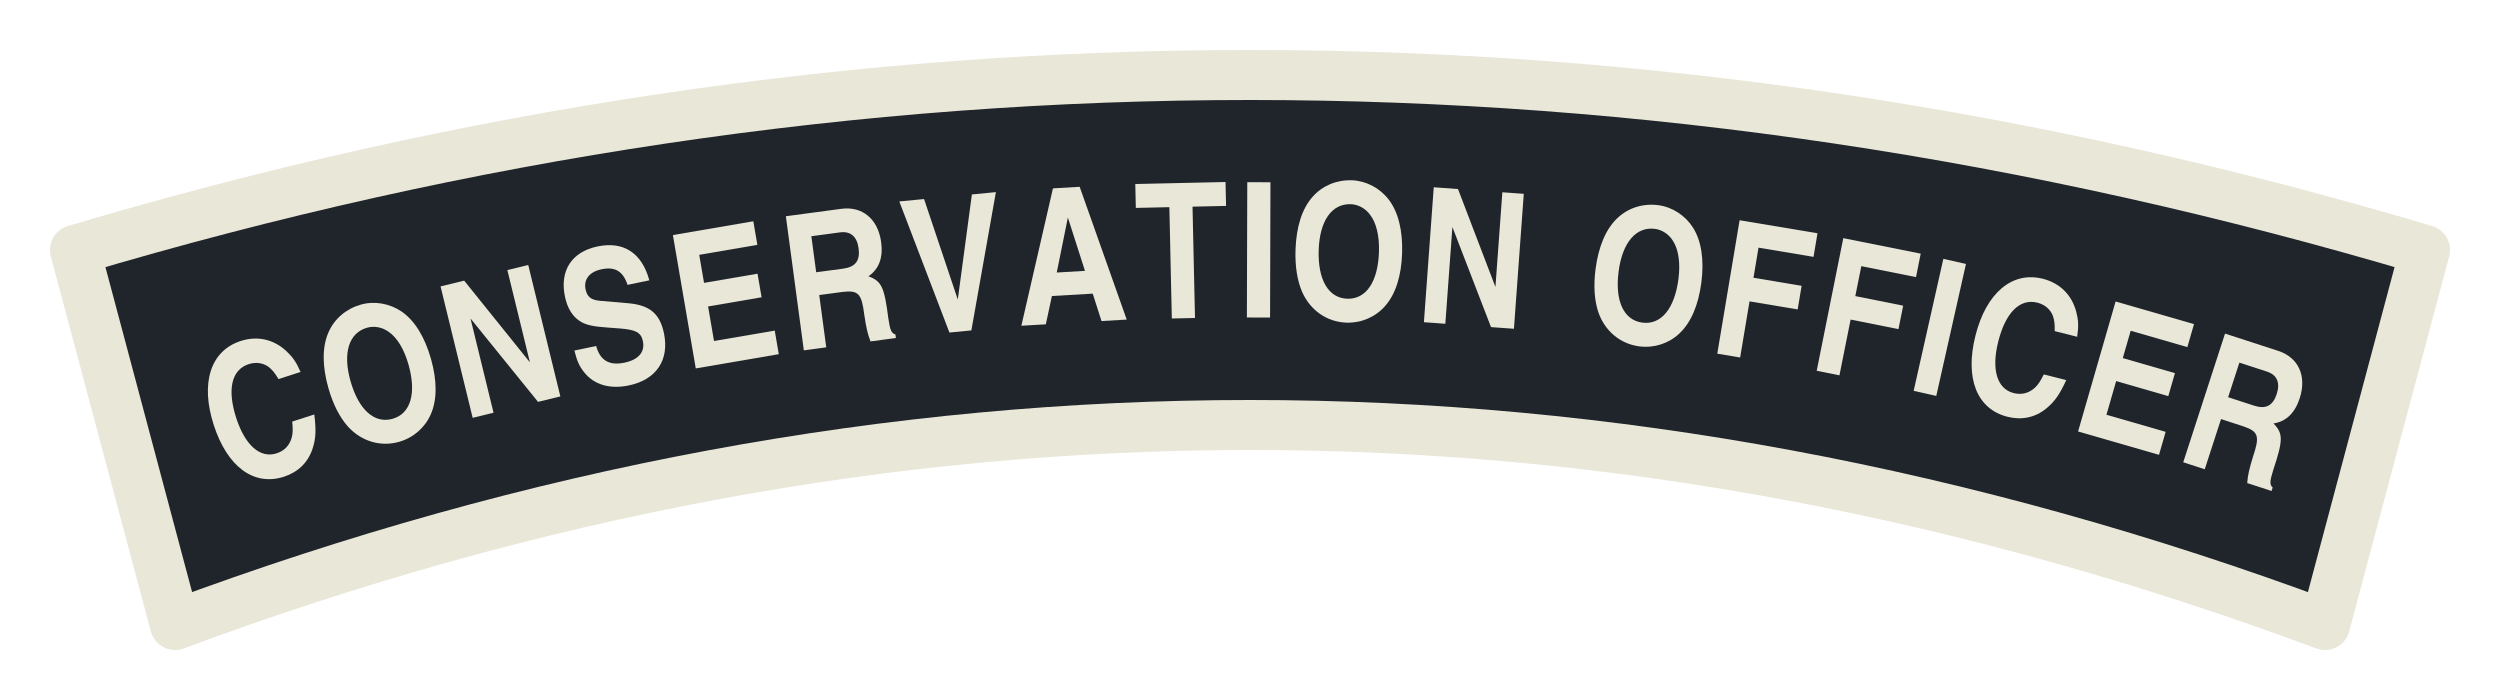
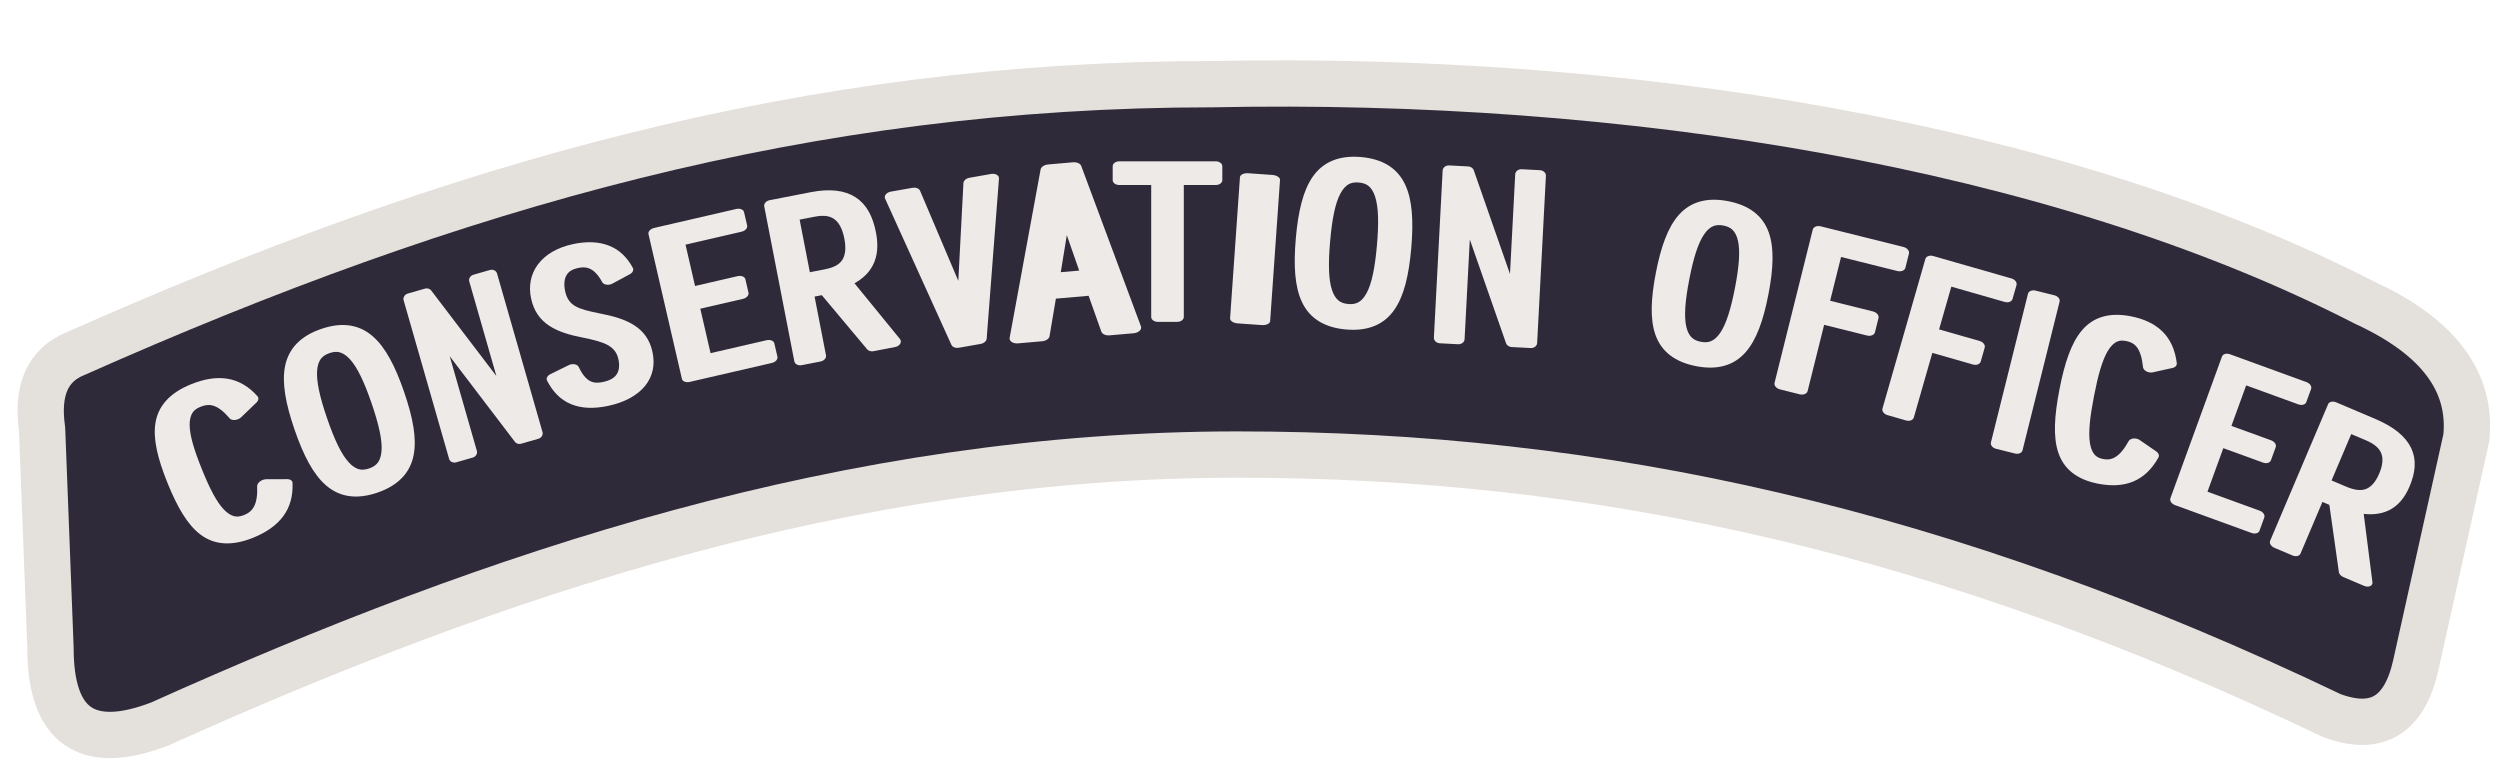
- <svg xmlns="http://www.w3.org/2000/svg" viewBox="0 0 100 28" role="img">
-   <g data-master-id="bc-detached-rocker-single-v1" data-master-geometry-hash="7942fe030de2ceecf28a65bcb0057f52848ed22d991e13871683d883df1d5149">
-     <path d="M3 10 Q50 -4 97 10 L93 25 Q50 9 7 25 Z" fill="#20252b" stroke="#e9e7d8" stroke-width="2" stroke-linejoin="round" stroke-linecap="round" data-component="shared-rocker-border" />
-   </g>
-   <g data-alignment="glyph-ink-centered-in-curved-band" transform="translate(0 0.7002232)">
-     <g data-caption="CONSERVATION OFFICER">
-       <path d="M561 483C555 540 546 570 524 610C479 692 402 737 309 737C141 737 36 591 36 357C36 124 138 -19 306 -19C384 -19 450 13 495 74C529 120 545 162 561 246H438C429 206 423 188 410 167C386 130 351 111 307 111C216 111 161 203 161 356C161 515 216 607 312 607C353 607 388 589 409 559C422 538 429 522 438 483Z" fill="#e9e7d8" transform="translate(11.24041 18.25588) rotate(-17.89031) scale(0.00753731 -0.00753731) translate(-296 0)" />
-       <path d="M323 737C241 737 167 703 117 642C64 578 36 481 36 358C36 269 51 194 79 135C126 39 216 -19 319 -19C398 -19 472 16 521 76C574 140 602 237 602 359C602 480 574 578 521 642C472 701 398 737 323 737ZM321 610C360 610 399 591 425 558C460 516 479 447 479 362C479 203 419 108 319 108C219 108 159 203 159 361C159 516 220 610 321 610Z" fill="#e9e7d8" transform="translate(15.92437 16.83524) rotate(-15.84366) scale(0.00753731 -0.00753731) translate(-319 0)" />
-       <path d="M422 214 186 718H57V0H171V515L414 0H536V718H422Z" fill="#e9e7d8" transform="translate(20.65677 15.58547) rotate(-13.73286) scale(0.00753731 -0.00753731) translate(-296 0)" />
-       <path d="M32 221C34 163 41 134 59 98C97 22 174 -19 277 -19C426 -19 516 69 516 214C516 321 472 376 362 409L218 452C173 466 156 486 156 527C156 581 195 614 261 614C334 614 370 581 379 505H497C488 655 406 737 265 737C125 737 41 653 41 512C41 450 58 402 91 369C116 343 153 326 228 305L291 287C374 263 398 243 398 196C398 137 355 104 279 104C196 104 155 142 150 221Z" fill="#e9e7d8" transform="translate(25.09663 14.58254) rotate(-11.71728) scale(0.00753731 -0.00753731) translate(-273.5 0)" />
-       <path d="M495 718H62V0H509V127H182V313H470V440H182V591H495Z" fill="#e9e7d8" transform="translate(29.40219 13.76674) rotate(-9.73413) scale(0.00753731 -0.00753731) translate(-273.5 0)" />
-       <path d="M62 0H182V280H309C392 278 406 257 405 144C406 76 409 41 419 0H555V19C534 29 530 45 529 108C530 276 520 309 454 344C514 374 545 431 545 514C545 638 472 718 359 718H62ZM182 402V595H336C392 595 422 561 422 498C422 432 392 402 327 402Z" fill="#e9e7d8" transform="translate(33.90167 13.07918) rotate(-7.63627) scale(0.00753731 -0.00753731) translate(-296 0)" />
-       <path d="M275 170 148 718H16L214 0H331L531 718H403Z" fill="#e9e7d8" transform="translate(38.42346 12.55807) rotate(-5.50708) scale(0.00753731 -0.00753731) translate(-273.5 0)" />
-       <path d="M187 148H404L442 0H576L368 718H226L16 0H146ZM296 559 370 271H220Z" fill="#e9e7d8" transform="translate(42.96154 12.20629) rotate(-3.35478) scale(0.00753731 -0.00753731) translate(-296 0)" />
-       <path d="M312 591H490V718H11V591H189V0H312Z" fill="#e9e7d8" transform="translate(47.33635 12.02955) rotate(-1.27084) scale(0.00753731 -0.00753731) translate(-250.5 0)" />
-       <path d="M175 718H52V0H175Z" fill="#e9e7d8" transform="translate(50.34295 12.00049) rotate(0.16365) scale(0.00753731 -0.00753731) translate(-114 0)" />
-       <path d="M323 737C241 737 167 703 117 642C64 578 36 481 36 358C36 269 51 194 79 135C126 39 216 -19 319 -19C398 -19 472 16 521 76C574 140 602 237 602 359C602 480 574 578 521 642C472 701 398 737 323 737ZM321 610C360 610 399 591 425 558C460 516 479 447 479 362C479 203 419 108 319 108C219 108 159 203 159 361C159 516 220 610 321 610Z" fill="#e9e7d8" transform="translate(53.86541 12.06222) rotate(1.84386) scale(0.00753731 -0.00753731) translate(-319 0)" />
-       <path d="M422 214 186 718H57V0H171V515L414 0H536V718H422Z" fill="#e9e7d8" transform="translate(58.75325 12.31906) rotate(4.1695) scale(0.00753731 -0.00753731) translate(-296 0)" />
-       <path d="M323 737C241 737 167 703 117 642C64 578 36 481 36 358C36 269 51 194 79 135C126 39 216 -19 319 -19C398 -19 472 16 521 76C574 140 602 237 602 359C602 480 574 578 521 642C472 701 398 737 323 737ZM321 610C360 610 399 591 425 558C460 516 479 447 479 362C479 203 419 108 319 108C219 108 159 203 159 361C159 516 220 610 321 610Z" fill="#e9e7d8" transform="translate(65.59019 13.01212) rotate(7.39795) scale(0.00753731 -0.00753731) translate(-319 0)" />
-       <path d="M185 302H444V429H185V591H481V718H62V0H185Z" fill="#e9e7d8" transform="translate(70.09248 13.68111) rotate(9.49973) scale(0.00753731 -0.00753731) translate(-250.5 0)" />
-       <path d="M185 302H444V429H185V591H481V718H62V0H185Z" fill="#e9e7d8" transform="translate(74.06144 14.41087) rotate(11.33157) scale(0.00753731 -0.00753731) translate(-250.5 0)" />
-       <path d="M175 718H52V0H175Z" fill="#e9e7d8" transform="translate(77.00244 15.03624) rotate(12.67419) scale(0.00753731 -0.00753731) translate(-114 0)" />
-       <path d="M561 483C555 540 546 570 524 610C479 692 402 737 309 737C141 737 36 591 36 357C36 124 138 -19 306 -19C384 -19 450 13 495 74C529 120 545 162 561 246H438C429 206 423 188 410 167C386 130 351 111 307 111C216 111 161 203 161 356C161 515 216 607 312 607C353 607 388 589 409 559C422 538 429 522 438 483Z" fill="#e9e7d8" transform="translate(80.26076 15.8132) rotate(14.14528) scale(0.00753731 -0.00753731) translate(-296 0)" />
-       <path d="M495 718H62V0H509V127H182V313H470V440H182V591H495Z" fill="#e9e7d8" transform="translate(84.65479 17.001) rotate(16.0991) scale(0.00753731 -0.00753731) translate(-273.5 0)" />
-       <path d="M62 0H182V280H309C392 278 406 257 405 144C406 76 409 41 419 0H555V19C534 29 530 45 529 108C530 276 520 309 454 344C514 374 545 431 545 514C545 638 472 718 359 718H62ZM182 402V595H336C392 595 422 561 422 498C422 432 392 402 327 402Z" fill="#e9e7d8" transform="translate(89.00644 18.33582) rotate(17.99692) scale(0.00753731 -0.00753731) translate(-296 0)" />
-     </g>
+ <svg xmlns="http://www.w3.org/2000/svg" viewBox="0 0 297 91" role="img">
+   <path data-component="rocker-outline" d="M 9 42 C 54 22 96 10 144 10 C 193 9 244 17 281 36 Q 294 42 293 52 L 287 79 Q 285 88 277 85 C 231 63 190 54 147 54 C 101 54 59 68 19 86 Q 6 91 6 77 L 5 51 Q 4 44 9 42 Z" fill="#2e2a3a" stroke="#e4e0db" stroke-width="5.5" stroke-linejoin="round" />
+   <g data-caption="CONSERVATION OFFICER" fill="#eeeae7" fill-rule="evenodd" stroke="#eeeae7" stroke-width="1.8" stroke-linejoin="round">
+     <path data-glyph="C" d="M12 5.8 9.7 7.2C9 4 8 2.6 6.1 2.6 3.2 2.6 2.6 6.6 2.6 14S3.2 25.4 6.1 25.4C8 25.4 9 23.8 9.7 20.8L12 22.2C11 26.4 9 28 6.1 28 1.4 28 0 23.4 0 14S1.4 0 6.1 0C9 0 11 1.6 12 5.8Z" transform="translate(26.3 54.8) rotate(-22) scale(1 0.66) translate(-6 -14)" />
+     <path data-glyph="O" d="M6.5 0C11.4 0 13 4.7 13 14S11.4 28 6.5 28 0 23.3 0 14 1.6 0 6.5 0ZM6.5 2.6C3.5 2.6 2.6 6.2 2.6 14S3.5 25.4 6.5 25.4 10.4 21.8 10.4 14 9.5 2.6 6.5 2.6Z" transform="translate(41.5 48.8) rotate(-19) scale(0.93 0.69) translate(-6.5 -14)" />
+     <path data-glyph="N" d="M0 0H2.7L10.4 22V0H13V28H10.3L2.6 6V28H0Z" transform="translate(56.2 43.5) rotate(-16) scale(0.78 0.7) translate(-6.5 -14)" />
+     <path data-glyph="S" d="M11.8 5.7 9.4 6.7C8.8 3.8 7.7 2.6 5.9 2.6 3.8 2.6 2.8 4.3 2.8 7.1 2.8 10.4 4.4 11.5 6.8 13 10 14.9 12 16.9 12 21.1 12 25.4 9.8 28 6 28 2.8 28 .8 26.2 0 22L2.5 21.1C3 24.1 4 25.4 6 25.4 8.3 25.4 9.4 23.8 9.4 21.1 9.4 18 7.6 16.7 5.2 15.2 2.2 13.4 .2 11.4 .2 7.1 .2 2.8 2.4 0 5.9 0 9 0 11 1.8 11.8 5.7Z" transform="translate(70.2 38.6) rotate(-12) scale(0.94 0.66) translate(-6 -14)" />
+     <path data-glyph="E" d="M0 0H11V2.6H2.6V12.4H9.2V15H2.6V25.4H11V28H0Z" transform="translate(84.7 35.1) rotate(-13) scale(0.91 0.63) translate(-5.5 -14)" />
+     <path data-glyph="R" d="M0 0H5.7C10.5 0 12.5 2.8 12.5 8.3 12.5 12.8 10.9 15.1 8 15.9L13 28H10L5.1 16.5H2.6V28H0ZM2.6 2.6V13.9H5.6C8.5 13.9 9.9 12.2 9.9 8.3S8.5 2.6 5.6 2.6Z" transform="translate(98.9 32.5) rotate(-11) scale(0.87 0.67) translate(-6.5 -14)" />
+     <path data-glyph="V" d="M0 0H2.8L6.5 22.6 10.2 0H13L7.9 28H5.1Z" transform="translate(113.5 31.4) rotate(-10) scale(0.93 0.66) translate(-6.5 -14)" />
+     <path data-glyph="A" d="M5.1 0H7.9L13 28H10.3L9.1 21H3.9L2.7 28H0ZM4.4 18.4H8.6L6.5 5.9Z" transform="translate(126.9 29.8) rotate(-5) scale(1.06 0.7) translate(-6.5 -14)" />
+     <path data-glyph="T" d="M0 0H13V2.6H7.8V28H5.2V2.6H0Z" transform="translate(138.7 28.7) rotate(0) scale(0.88 0.64) translate(-6.5 -14)" />
+     <path data-glyph="I" d="M0 0H2.7V28H0Z" transform="translate(149.1 29.6) rotate(4) scale(1.06 0.6) translate(-1.35 -14)" />
+     <path data-glyph="O" d="M6.5 0C11.4 0 13 4.7 13 14S11.4 28 6.5 28 0 23.3 0 14 1.6 0 6.5 0ZM6.5 2.6C3.5 2.6 2.6 6.2 2.6 14S3.5 25.4 6.5 25.4 10.4 21.8 10.4 14 9.5 2.6 6.5 2.6Z" transform="translate(160.8 28.9) rotate(5) scale(0.93 0.69) translate(-6.5 -14)" />
+     <path data-glyph="N" d="M0 0H2.7L10.4 22V0H13V28H10.3L2.6 6V28H0Z" transform="translate(177 30.5) rotate(3) scale(0.83 0.71) translate(-6.5 -14)" />
+     <path data-glyph="O" d="M6.5 0C11.4 0 13 4.7 13 14S11.4 28 6.5 28 0 23.3 0 14 1.6 0 6.5 0ZM6.5 2.6C3.5 2.6 2.6 6.2 2.6 14S3.5 25.4 6.5 25.4 10.4 21.8 10.4 14 9.5 2.6 6.5 2.6Z" transform="translate(203.4 33.7) rotate(11) scale(0.92 0.67) translate(-6.5 -14)" />
+     <path data-glyph="F" d="M0 0H11V2.6H2.6V12.4H9.2V15H2.6V28H0Z" transform="translate(218.8 37.8) rotate(14) scale(0.92 0.67) translate(-5.5 -14)" />
+     <path data-glyph="F" d="M0 0H11V2.6H2.6V12.4H9.2V15H2.6V28H0Z" transform="translate(231.6 41.2) rotate(16) scale(0.88 0.66) translate(-5.5 -14)" />
+     <path data-glyph="I" d="M0 0H2.7V28H0Z" transform="translate(240.6 44.2) rotate(14) scale(0.86 0.65) translate(-1.35 -14)" />
+     <path data-glyph="C" d="M12 5.8 9.7 7.2C9 4 8 2.6 6.1 2.6 3.2 2.6 2.6 6.6 2.6 14S3.2 25.4 6.1 25.4C8 25.4 9 23.8 9.7 20.8L12 22.2C11 26.4 9 28 6.1 28 1.4 28 0 23.4 0 14S1.4 0 6.1 0C9 0 11 1.6 12 5.8Z" transform="translate(251.1 47.5) rotate(11) scale(0.95 0.68) translate(-6 -14)" />
+     <path data-glyph="E" d="M0 0H11V2.6H2.6V12.4H9.2V15H2.6V25.4H11V28H0Z" transform="translate(266.2 52.7) rotate(20) scale(0.88 0.64) translate(-5.5 -14)" />
+     <path data-glyph="R" d="M0 0H5.7C10.5 0 12.5 2.8 12.5 8.3 12.5 12.8 10.9 15.1 8 15.9L13 28H10L5.1 16.5H2.6V28H0ZM2.6 2.6V13.9H5.6C8.5 13.9 9.9 12.2 9.9 8.3S8.5 2.6 5.6 2.6Z" transform="translate(279.2 58.7) rotate(23) scale(0.89 0.63) translate(-6.5 -14)" />
  </g>
</svg>
